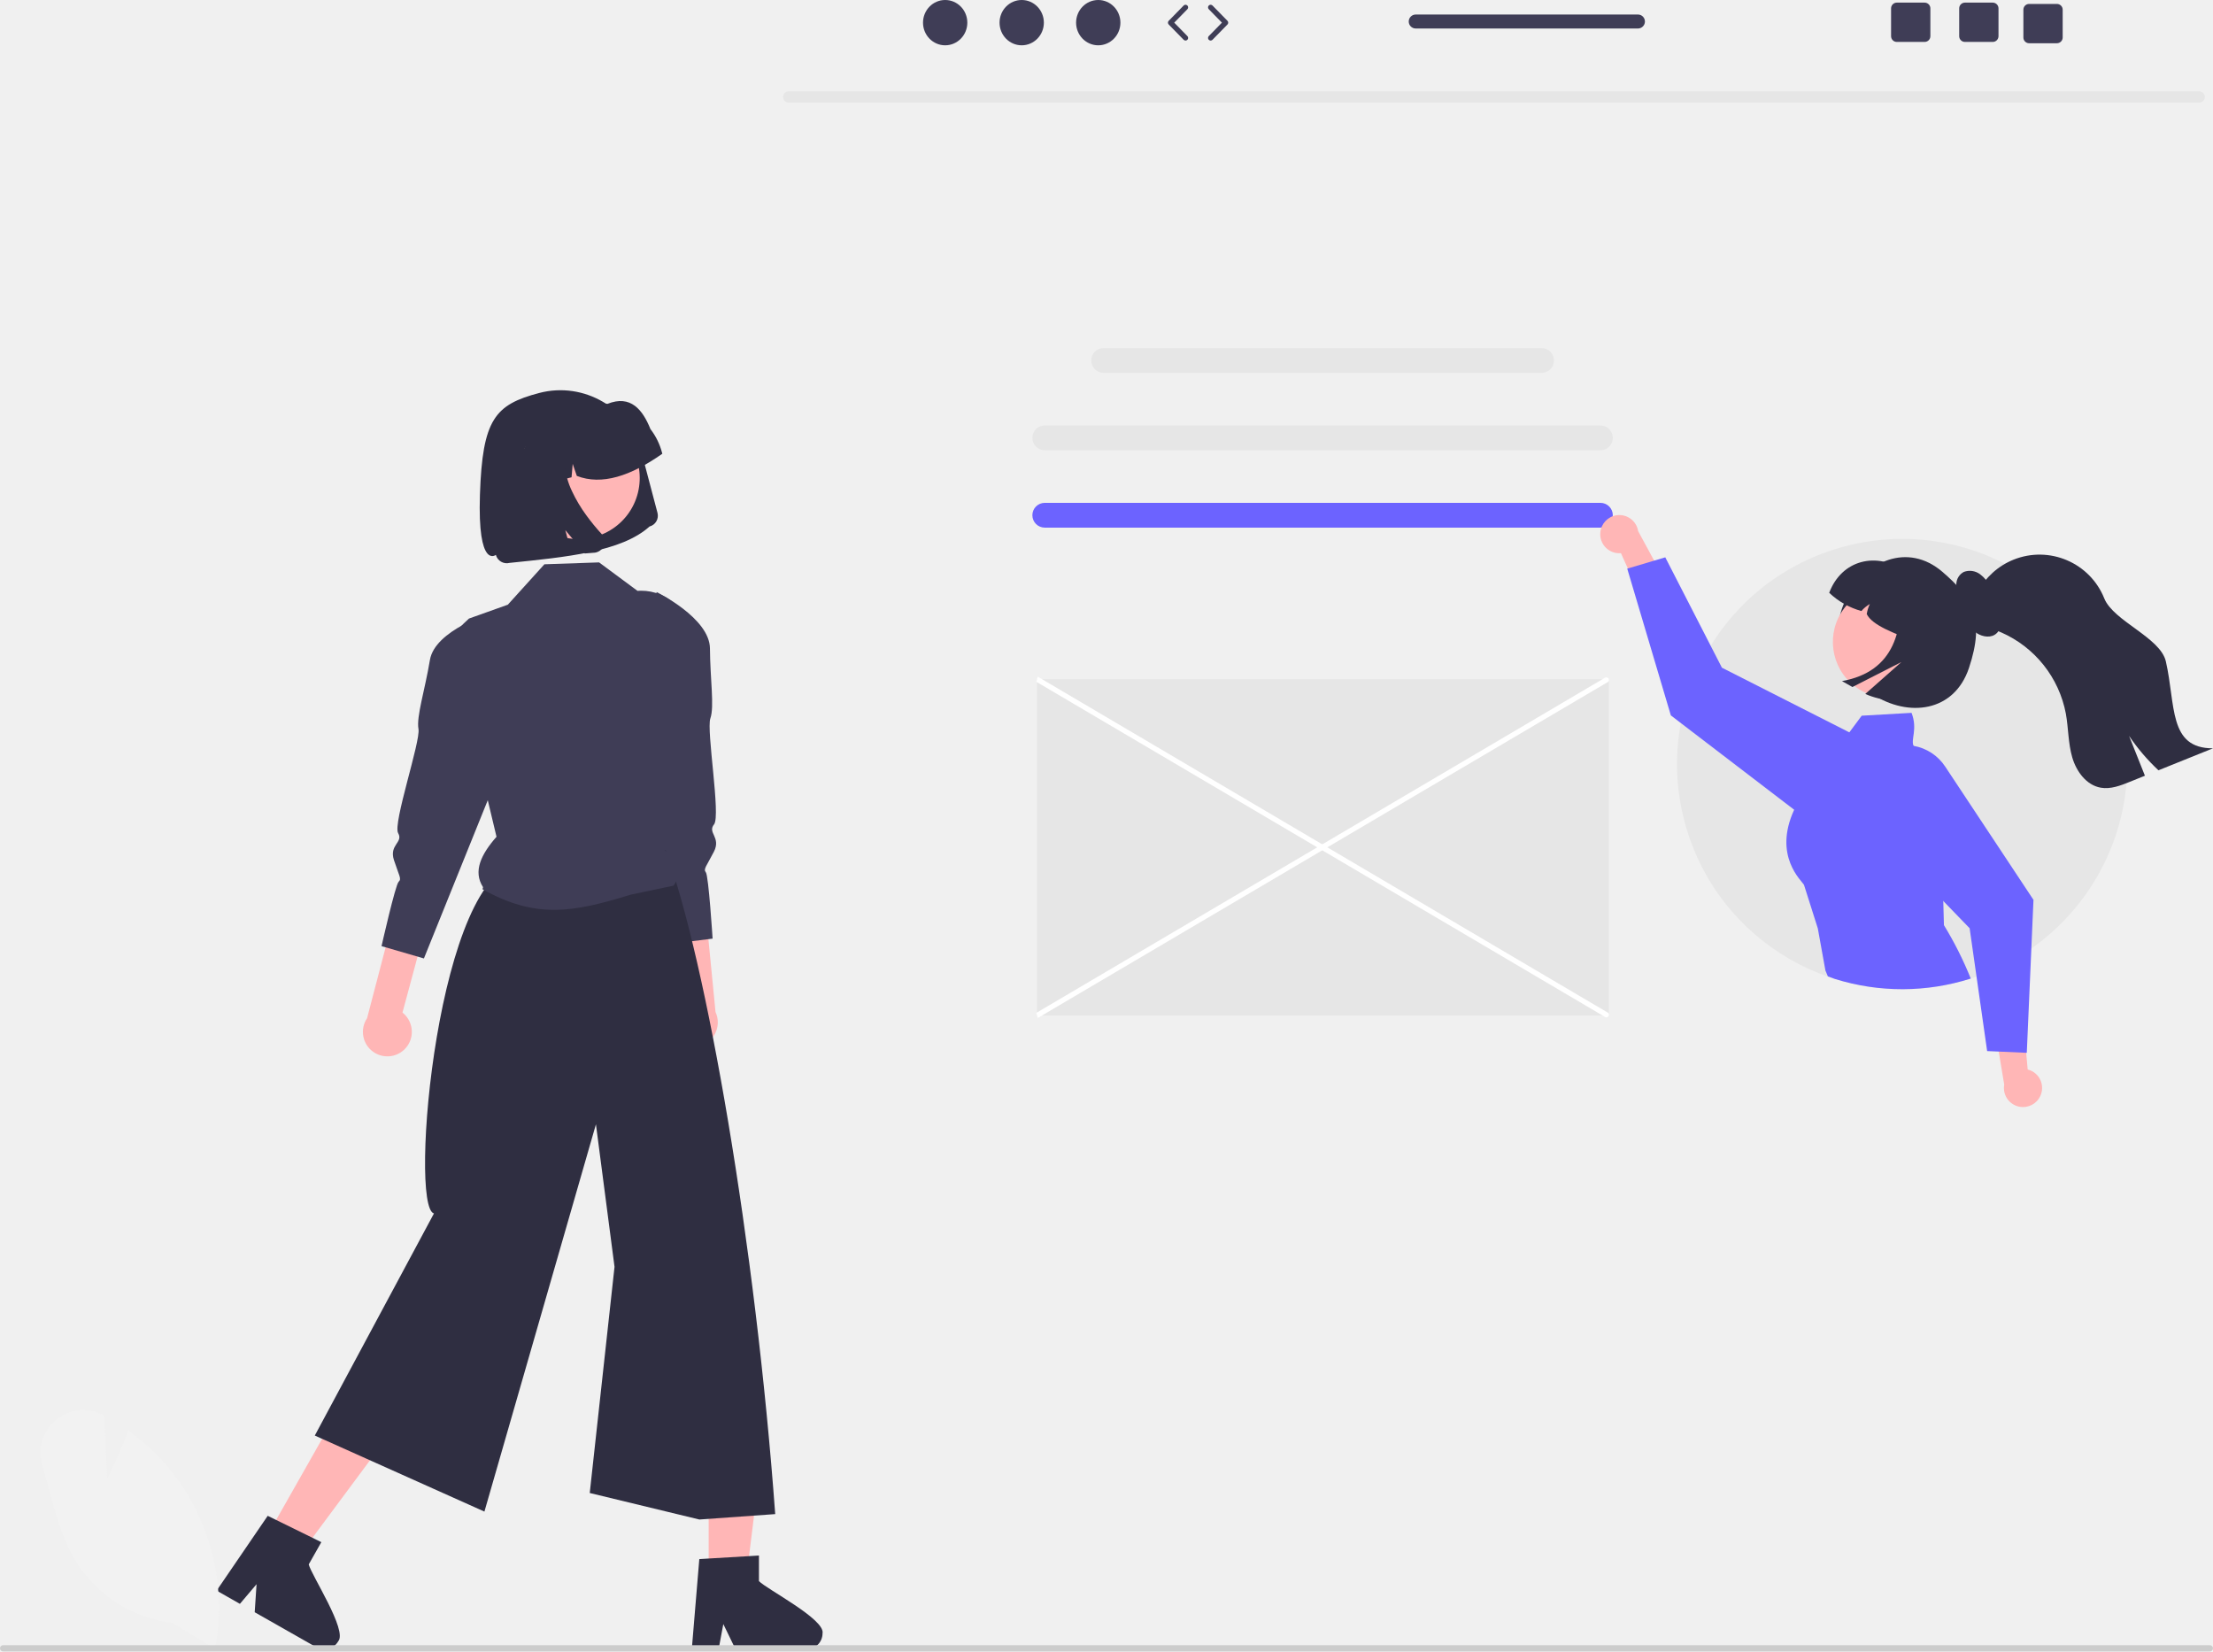
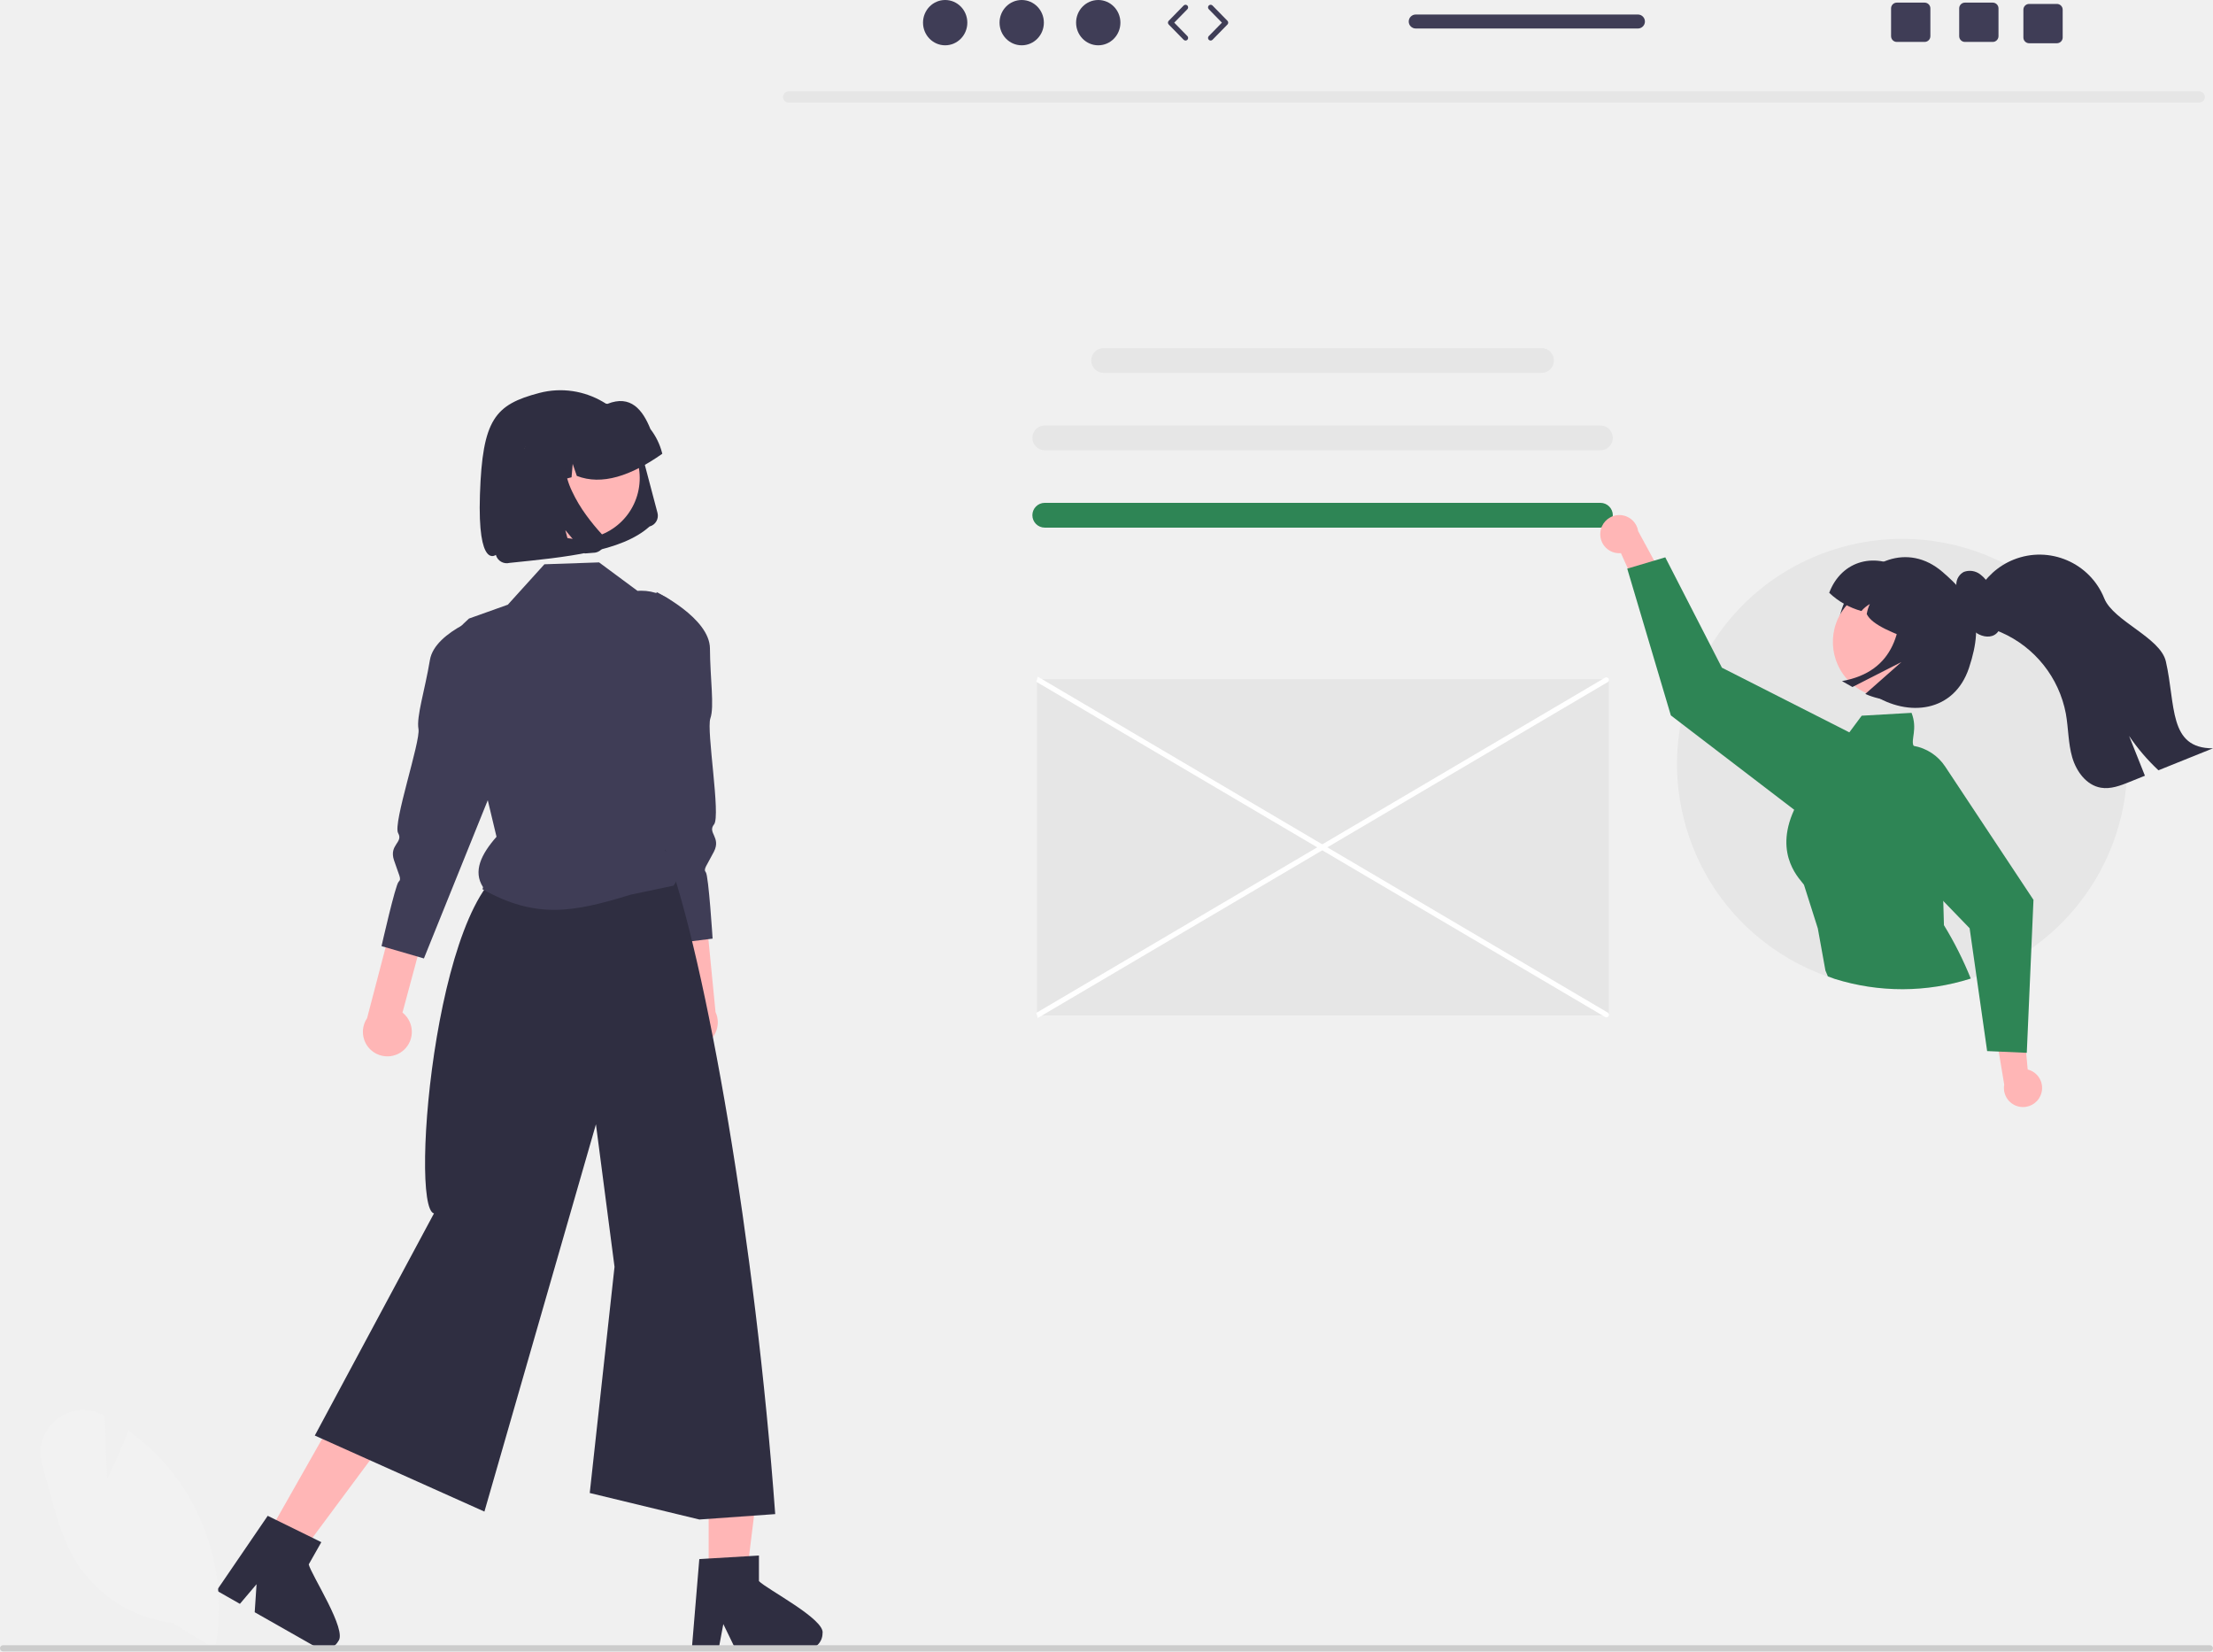
<svg xmlns="http://www.w3.org/2000/svg" width="844.67" height="630.248" viewBox="0 0 844.67 630.248" role="img" artist="Katerina Limpitsouni" source="https://undraw.co/">
  <path d="M839.462,39.155H300.98c-1.183-.026-2.12-1.006-2.094-2.189,.025-1.146,.948-2.069,2.094-2.094H839.462c1.183,.026,2.12,1.006,2.094,2.189-.025,1.146-.948,2.069-2.094,2.094Z" fill="#e6e6e6" />
  <path d="M395.812,259.209h217.251c.552,0,1,.448,1,1v126.323c0,.552-.448,1-1,1h-217.251v-128.323h0Z" fill="#e6e6e6" />
  <path d="M612.807,388.215l-217.282-128.037,.572-1.938,217.282,128.037c.535,.158,.841,.72,.683,1.255h0c-.158,.535-.72,.841-1.255,.683h-0Z" fill="#fff" />
  <path d="M396.098,388.501l-.572-1.938,217.282-128.037c.535-.158,1.097,.148,1.255,.683v0h0c.158,.535-.148,1.097-.683,1.255l-217.282,128.037Z" fill="#fff" />
  <rect x="416.511" y="132.839" width="176.609" height="9.461" rx="4.73" ry="4.73" fill="#e6e6e6" />
  <rect x="394.041" y="162.371" width="221.548" height="9.461" rx="4.73" ry="4.73" fill="#e6e6e6" />
-   <rect x="394.041" y="191.902" width="221.548" height="9.461" rx="4.73" ry="4.73" fill="#6c63ff" />
+   <rect x="394.041" y="191.902" width="221.548" height="9.461" rx="4.73" ry="4.73" fill="#2e8555" />
  <path d="M811.975,291.594c-.017,36.52-23.095,69.046-57.559,81.124-.732,.263-1.464,.501-2.204,.732-45.204,14.451-93.563-10.479-108.015-55.682-14.451-45.204,10.479-93.563,55.682-108.015s93.563,10.479,108.015,55.682c2.703,8.456,4.08,17.28,4.081,26.158v-0Z" fill="#e6e6e6" />
  <path d="M610.82,203.261c-.346,3.983,2.603,7.492,6.586,7.838,.425,.037,.852,.036,1.276-.002l10.581,23.447,7.145-11.298-11.144-20.534c-.625-3.971-4.351-6.683-8.321-6.058-3.322,.523-5.854,3.254-6.123,6.607Z" fill="#ffb6b6" />
-   <path d="M715.098,291.562c-.154-.693-.351-1.376-.589-2.045-1.517-4.31-4.605-7.887-8.648-10.016-.095-.056-.199-.111-.294-.159l-48.339-24.527-4.288-8.361-17.328-33.756-4.248,1.265-10.04,2.983-.231,.064,16.643,56.008,3.819,2.928,43.255,33.08,1.408,1.082c7.186,5.485,17.303,4.89,23.796-1.4,.648-.621,1.246-1.291,1.79-2.005,3.298-4.304,4.506-9.854,3.294-15.14Z" fill="#6c63ff" />
-   <path d="M741.973,353.076l-.255-9.229-.732-26.763c2.649-17.129,4.527-19.03-8.25-30.741-.987-.212-1.839-.83-2.347-1.702-1.162-2.371,1.631-6.396-.78-12.594l-19.022,1.09-4.726,6.365-19.014,25.617c-.745,1.267-1.425,2.57-2.037,3.906-8.139,17.678,2.896,27.073,3.755,28.688l5.267,16.588,2.904,16.086,.939,2.236,2.649,.971c16.901,5.278,35.016,5.228,51.887-.143-2.839-7.065-6.264-13.88-10.239-20.375Z" fill="#6c63ff" />
+   <path d="M715.098,291.562c-.154-.693-.351-1.376-.589-2.045-1.517-4.31-4.605-7.887-8.648-10.016-.095-.056-.199-.111-.294-.159l-48.339-24.527-4.288-8.361-17.328-33.756-4.248,1.265-10.04,2.983-.231,.064,16.643,56.008,3.819,2.928,43.255,33.08,1.408,1.082c7.186,5.485,17.303,4.89,23.796-1.4,.648-.621,1.246-1.291,1.79-2.005,3.298-4.304,4.506-9.854,3.294-15.14Z" fill="#2e8555" />
+   <path d="M741.973,353.076l-.255-9.229-.732-26.763c2.649-17.129,4.527-19.03-8.25-30.741-.987-.212-1.839-.83-2.347-1.702-1.162-2.371,1.631-6.396-.78-12.594l-19.022,1.09-4.726,6.365-19.014,25.617c-.745,1.267-1.425,2.57-2.037,3.906-8.139,17.678,2.896,27.073,3.755,28.688l5.267,16.588,2.904,16.086,.939,2.236,2.649,.971c16.901,5.278,35.016,5.228,51.887-.143-2.839-7.065-6.264-13.88-10.239-20.375Z" fill="#2e8555" />
  <path d="M778.815,418.135c1.627-3.652-.014-7.931-3.666-9.559-.389-.174-.793-.312-1.207-.415l-2.346-25.617-10.442,8.346,3.829,23.047c-.706,3.957,1.93,7.737,5.887,8.443,3.311,.59,6.596-1.165,7.945-4.246Z" fill="#ffb6b6" />
-   <path d="M742.434,292.525c-2.759-4.174-7.116-7.026-12.045-7.884-1.055-.191-2.126-.287-3.198-.286-3.574,.001-7.07,1.055-10.048,3.031-.945,.624-1.827,1.338-2.633,2.132-7.23,7.002-7.414,18.54-.412,25.77l.006,.006,27.614,28.553,10.064,10.406,2.633,18.465,4.049,28.41,4.423,.191,10.47,.461,.239,.008,1.742-39.81,.811-18.561-33.716-50.893Z" fill="#6c63ff" />
+   <path d="M742.434,292.525c-2.759-4.174-7.116-7.026-12.045-7.884-1.055-.191-2.126-.287-3.198-.286-3.574,.001-7.07,1.055-10.048,3.031-.945,.624-1.827,1.338-2.633,2.132-7.23,7.002-7.414,18.54-.412,25.77l.006,.006,27.614,28.553,10.064,10.406,2.633,18.465,4.049,28.41,4.423,.191,10.47,.461,.239,.008,1.742-39.81,.811-18.561-33.716-50.893Z" fill="#2e8555" />
  <path d="M704.698,228.377c-6.725,13.255-2.332,28.609,10.148,36.683,13.495,8.731,31.016,6.819,36.683-10.148,6.311-18.894,1.126-27-10.148-36.683-13.212-11.348-29.417-4.174-36.683,10.148Z" fill="#2f2e41" />
  <path d="M737.804,257.906c-7.133,9.35-20.494,11.147-29.844,4.014-9.337-7.123-11.144-20.462-4.038-29.813l.185-.243c7.34-9.188,20.739-10.685,29.926-3.345,8.979,7.173,10.645,20.177,3.765,29.382l.005,.004Z" fill="#ffb6b6" />
  <path d="M698.181,226.231c3.46,3.293,7.678,5.683,12.281,6.959,.923-1.067,2.017-1.974,3.237-2.682-.584,1.215-.984,2.51-1.188,3.843,2.053,4.261,10.438,7.323,18.451,10.455l10.614-18.732-14.049-7.961c-11.289-7.805-24.579-4.474-29.347,8.118Z" fill="#2f2e41" />
  <path d="M749.584,218.253c2.082-.767,4.411-.427,6.186,.903,1.71,1.3,3.093,2.982,4.038,4.912,1.718,3.122,2.953,6.487,3.662,9.979,.606,3.021,.503,6.674-2.208,8.251-2.262,1.316-5.496,.487-7.575-1.269-1.927-1.842-3.388-4.116-4.264-6.634-1.014-2.41-1.974-4.908-3.777-6.909l1.873,.874c-.592-1.797-.868-3.684-.815-5.576,.087-1.915,1.183-3.641,2.88-4.534Z" fill="#2f2e41" />
  <path d="M725.284,220.708l15.073,8.541c8.487,4.809,11.469,15.588,6.66,24.075h0c-6.971,12.3-22.152,17.282-35.056,11.504l13.773-12.159-18.684,9.52-3.989-2.26c20.038-3.643,23.904-19.362,22.224-39.221Z" fill="#2f2e41" />
  <path d="M753.757,235.719c2.537,2.953,6.508,4.101,10.091,5.638,12.838,5.632,22.067,17.238,24.663,31.014,.991,5.527,.861,11.248,2.426,16.636,1.555,5.388,5.407,10.674,10.934,11.61,3.74,.639,7.49-.805,11.008-2.231,1.935-.778,3.87-1.558,5.805-2.342-2.018-5.064-4.033-10.128-6.045-15.192,3.234,4.779,6.994,9.18,11.211,13.119,6.934-2.796,13.875-5.592,20.821-8.388-17.09,.065-14.174-16.525-17.997-33.171-2.102-9.147-19.997-15.34-23.506-24.043-5.48-13.644-20.983-20.261-34.627-14.781-5.879,2.362-10.724,6.742-13.662,12.355-3.509,1.398-3.611,6.86-1.12,9.776Z" fill="#2f2e41" />
  <path d="M257.31,395.972c-3.202-4.055-2.511-9.938,1.544-13.14,.393-.31,.81-.588,1.247-.832l-4.881-46.371,12.494-4.503,5.394,55.118c2.168,4.682,.131,10.235-4.55,12.403-3.917,1.814-8.567,.708-11.248-2.675v-0Z" fill="#ffb6b6" />
  <path d="M250.628,225.961s20.283,9.896,20.349,21.531,1.746,22.157,.159,26.659,4.034,37.223,1.402,40.463,2.79,4.899-.059,10.444-4.11,6.589-3.066,7.851,2.577,25.301,2.577,25.301l-16.713,2.09-17.779-77.592,13.13-56.747Z" fill="#3f3d56" />
  <path d="M154.172,400.683c3.801-3.499,4.046-9.417,.547-13.219-.339-.368-.707-.709-1.1-1.018l12.131-45.022-11.628-6.417-14.017,53.579c-2.879,4.281-1.743,10.086,2.538,12.965,3.582,2.409,8.349,2.05,11.53-.868l-0,0Z" fill="#ffb6b6" />
  <path d="M187.575,233.852s-21.59,6.575-23.489,18.053-5.218,21.605-4.36,26.3-9.852,36.121-7.765,39.736-3.527,4.398-1.589,10.323,3.019,7.155,1.79,8.236-6.534,24.578-6.534,24.578l16.175,4.699,29.791-73.818-4.019-58.108Z" fill="#3f3d56" />
  <polygon points="270.487 602.109 284.887 602.108 291.738 546.564 270.485 546.565 270.487 602.109" fill="#ffb6b6" />
  <path d="M289.679,603.405v-9.762l-3.786,.231-15.41,.913-3.567,.219-2.727,32.696-.146,1.753h10.225l.329-1.741,1.485-7.912,3.834,7.912,.84,1.741h27.108c3.357-.021,6.072-2.741,6.086-6.098,1.144-5.344-21.399-16.896-24.272-19.951Z" fill="#2f2e41" />
  <polygon points="101.78 586.434 114.305 593.54 147.674 548.611 129.189 538.124 101.78 586.434" fill="#ffb6b6" />
  <path d="M117.839,597.027l4.808-8.484-3.384-1.668-13.865-6.804-3.214-1.582-15.788,23.116-3.713,5.429,4.2,2.386,4.686,2.666,6.354-7.498-.706,10.7,22.142,12.574h.012l1.424,.803c2.928,1.654,6.643,.625,8.302-2.301,3.628-4.09-10.274-25.246-11.26-29.336Z" fill="#2f2e41" />
  <path d="M199.024,329.455c-31.916,1.147-43.133,131.274-33.386,133.635l-45.483,84.765,64.739,29.02,42.567-147.802,7.094,54.391-9.459,86.316,41.846,10.12,28.944-2.067c-7.521-102.887-26.299-211.402-41.861-253.377l-55,5Z" fill="#2f2e41" />
  <path d="M184.372,338.579l-.21,.79c20.4,11.35,34.33,8.922,56.63,2.052l16.28-3.422c3.553-4.633,.657-9.165-3.28-13.578l9.76-80.272c-.066-10.4-8.55-18.777-18.949-18.712-.427,.003-.854,.02-1.281,.052l-14.66-10.86-20.87,.72-13.96,15.42-8.34,2.98-6.48,2.31c-1.31,1.18-2.74,2.54-4.11,4.04l10.25,61,4.36,18.24c-5.845,6.664-9.065,13.168-5.14,19.24Z" fill="#3f3d56" />
  <path d="M65.974,619.38c-15.186-1.808-28.745-10.374-36.899-23.312-5.236-8.491-7.938-18.575-10.55-28.327-.761-2.838-1.547-5.772-2.379-8.602-1.926-6.325,.19-13.185,5.343-17.326,4.982-4.176,12.004-4.901,17.733-1.83l.611,.324,1.071,24.078c1.587-3.226,5.071-10.513,7.831-17.789l.231-.609,.529,.382c5.548,3.986,10.573,8.655,14.955,13.896,15.66,19.038,22.153,44,17.754,68.256l-.133,.714-16.096-9.854Z" fill="#f2f2f2" />
  <path d="M0,629.058c-.002,.655,.528,1.188,1.183,1.19H843.48c.657,0,1.19-.533,1.19-1.19s-.533-1.19-1.19-1.19H1.19c-.655-.002-1.188,.528-1.19,1.183v.007Z" fill="#ccc" />
  <path id="b-2771" d="M247.908,200.935l.021-.005c2.273-.602,3.628-2.932,3.026-5.204l-6.063-22.97c-1.082-4.116-2.981-7.973-5.584-11.341-5.09-6.569-12.518-10.921-20.737-12.148-4.242-.629-8.567-.392-12.716,.696-16.97,4.451-21.71,10.064-22.668,38.787s6.073,23.005,6.073,23.005c.146,.554,.401,1.073,.751,1.526,.685,.883,1.686,1.467,2.791,1.63,.567,.083,1.145,.051,1.7-.094,21.192-2.182,42.655-4.168,53.409-13.882l-.003,.001Z" fill="#2f2e41" />
  <path id="c-2772" d="M198.082,176.685c-3.11,12.554,4.546,25.252,17.099,28.362,6.017,1.491,12.379,.535,17.692-2.658,5.312-3.169,9.134-8.332,10.614-14.337,3.1-12.556-4.566-25.248-17.123-28.348-6.002-1.482-12.346-.53-17.649,2.647-5.319,3.164-9.149,8.327-10.634,14.335l-0-.001Z" fill="#ffb6b6" />
  <path id="d-2773" d="M252.671,172.702c-.856-3.255-2.358-6.306-4.416-8.969-2.924-7.29-7.511-13.182-16.398-9.605-3.333-.493-6.732-.31-9.993,.538l-4.603,1.191c-.052,.013-.103,.027-.155,.041-13.386,3.542-21.366,17.266-17.824,30.652h0l.121,.46,9.736-2.528,.871-10.14,3.114,9.108,5.029-1.304,.438-5.116,1.571,4.592c9.536,3.705,20.588,.029,32.628-8.456l-.117-.462Z" fill="#2f2e41" />
  <path id="e-2774" d="M230.333,204.8c.348,.702,.493,1.488,.416,2.269-.036,.399-.129,.79-.274,1.163-.125,.318-.286,.62-.482,.901-.58,.828-1.436,1.422-2.414,1.675-.061,.016-.122,.03-.184,.043s-.124,.025-.186,.035c-.063,.011-.126,.02-.189,.028-.063,.008-.127,.014-.191,.019l-3.618,.284-7.436-8.903,2.456,9.304-16.44,1.317-10.422-39.483,26.343-6.819-.451,.927c-1.49,3.105-2.094,6.56-1.747,9.986,.369,3.466,1.329,6.842,2.838,9.984,1.502,3.185,3.306,6.219,5.388,9.06,1.83,2.52,3.803,4.933,5.91,7.226,.271,.294,.5,.624,.68,.982Z" fill="#2f2e41" />
  <g>
    <ellipse cx="360.758" cy="8.645" rx="8.457" ry="8.645" fill="#3f3d56" />
    <ellipse cx="389.972" cy="8.645" rx="8.457" ry="8.645" fill="#3f3d56" />
    <ellipse cx="419.186" cy="8.645" rx="8.457" ry="8.645" fill="#3f3d56" />
    <path d="M452.497,15.478c-.26,0-.519-.101-.715-.301l-5.706-5.833c-.38-.389-.38-1.01,0-1.398l5.706-5.833c.387-.395,1.021-.401,1.414-.016,.395,.386,.402,1.02,.016,1.414l-5.022,5.133,5.022,5.134c.386,.395,.379,1.028-.016,1.414-.194,.19-.447,.285-.699,.285Z" fill="#3f3d56" />
    <path d="M462.086,15.478c-.252,0-.505-.095-.699-.285-.395-.386-.402-1.019-.016-1.414l5.021-5.134-5.021-5.133c-.386-.395-.379-1.028,.016-1.414,.394-.387,1.028-.379,1.414,.016l5.706,5.833c.38,.389,.38,1.01,0,1.398l-5.706,5.833c-.196,.2-.455,.301-.715,.301Z" fill="#3f3d56" />
    <path d="M760.596,1.001h-10.61c-1.21,0-2.19,.98-2.19,2.19V13.811c0,1.21,.98,2.19,2.19,2.19h10.61c1.21,0,2.2-.98,2.2-2.19V3.191c0-1.21-.99-2.19-2.2-2.19Z" fill="#3f3d56" />
    <path d="M734.596,1.001h-10.61c-1.21,0-2.19,.98-2.19,2.19V13.811c0,1.21,.98,2.19,2.19,2.19h10.61c1.21,0,2.2-.98,2.2-2.19V3.191c0-1.21-.99-2.19-2.2-2.19Z" fill="#3f3d56" />
    <path d="M785.096,1.501h-10.61c-1.21,0-2.19,.98-2.19,2.19V14.311c0,1.21,.98,2.19,2.19,2.19h10.61c1.21,0,2.2-.98,2.2-2.19V3.691c0-1.21-.99-2.19-2.2-2.19Z" fill="#3f3d56" />
    <path d="M625.174,5.541h-84.81c-1.48,0-2.67,1.2-2.67,2.67s1.19,2.67,2.67,2.67h84.81c1.47,0,2.67-1.2,2.67-2.67s-1.2-2.67-2.67-2.67Z" fill="#3f3d56" />
  </g>
</svg>
